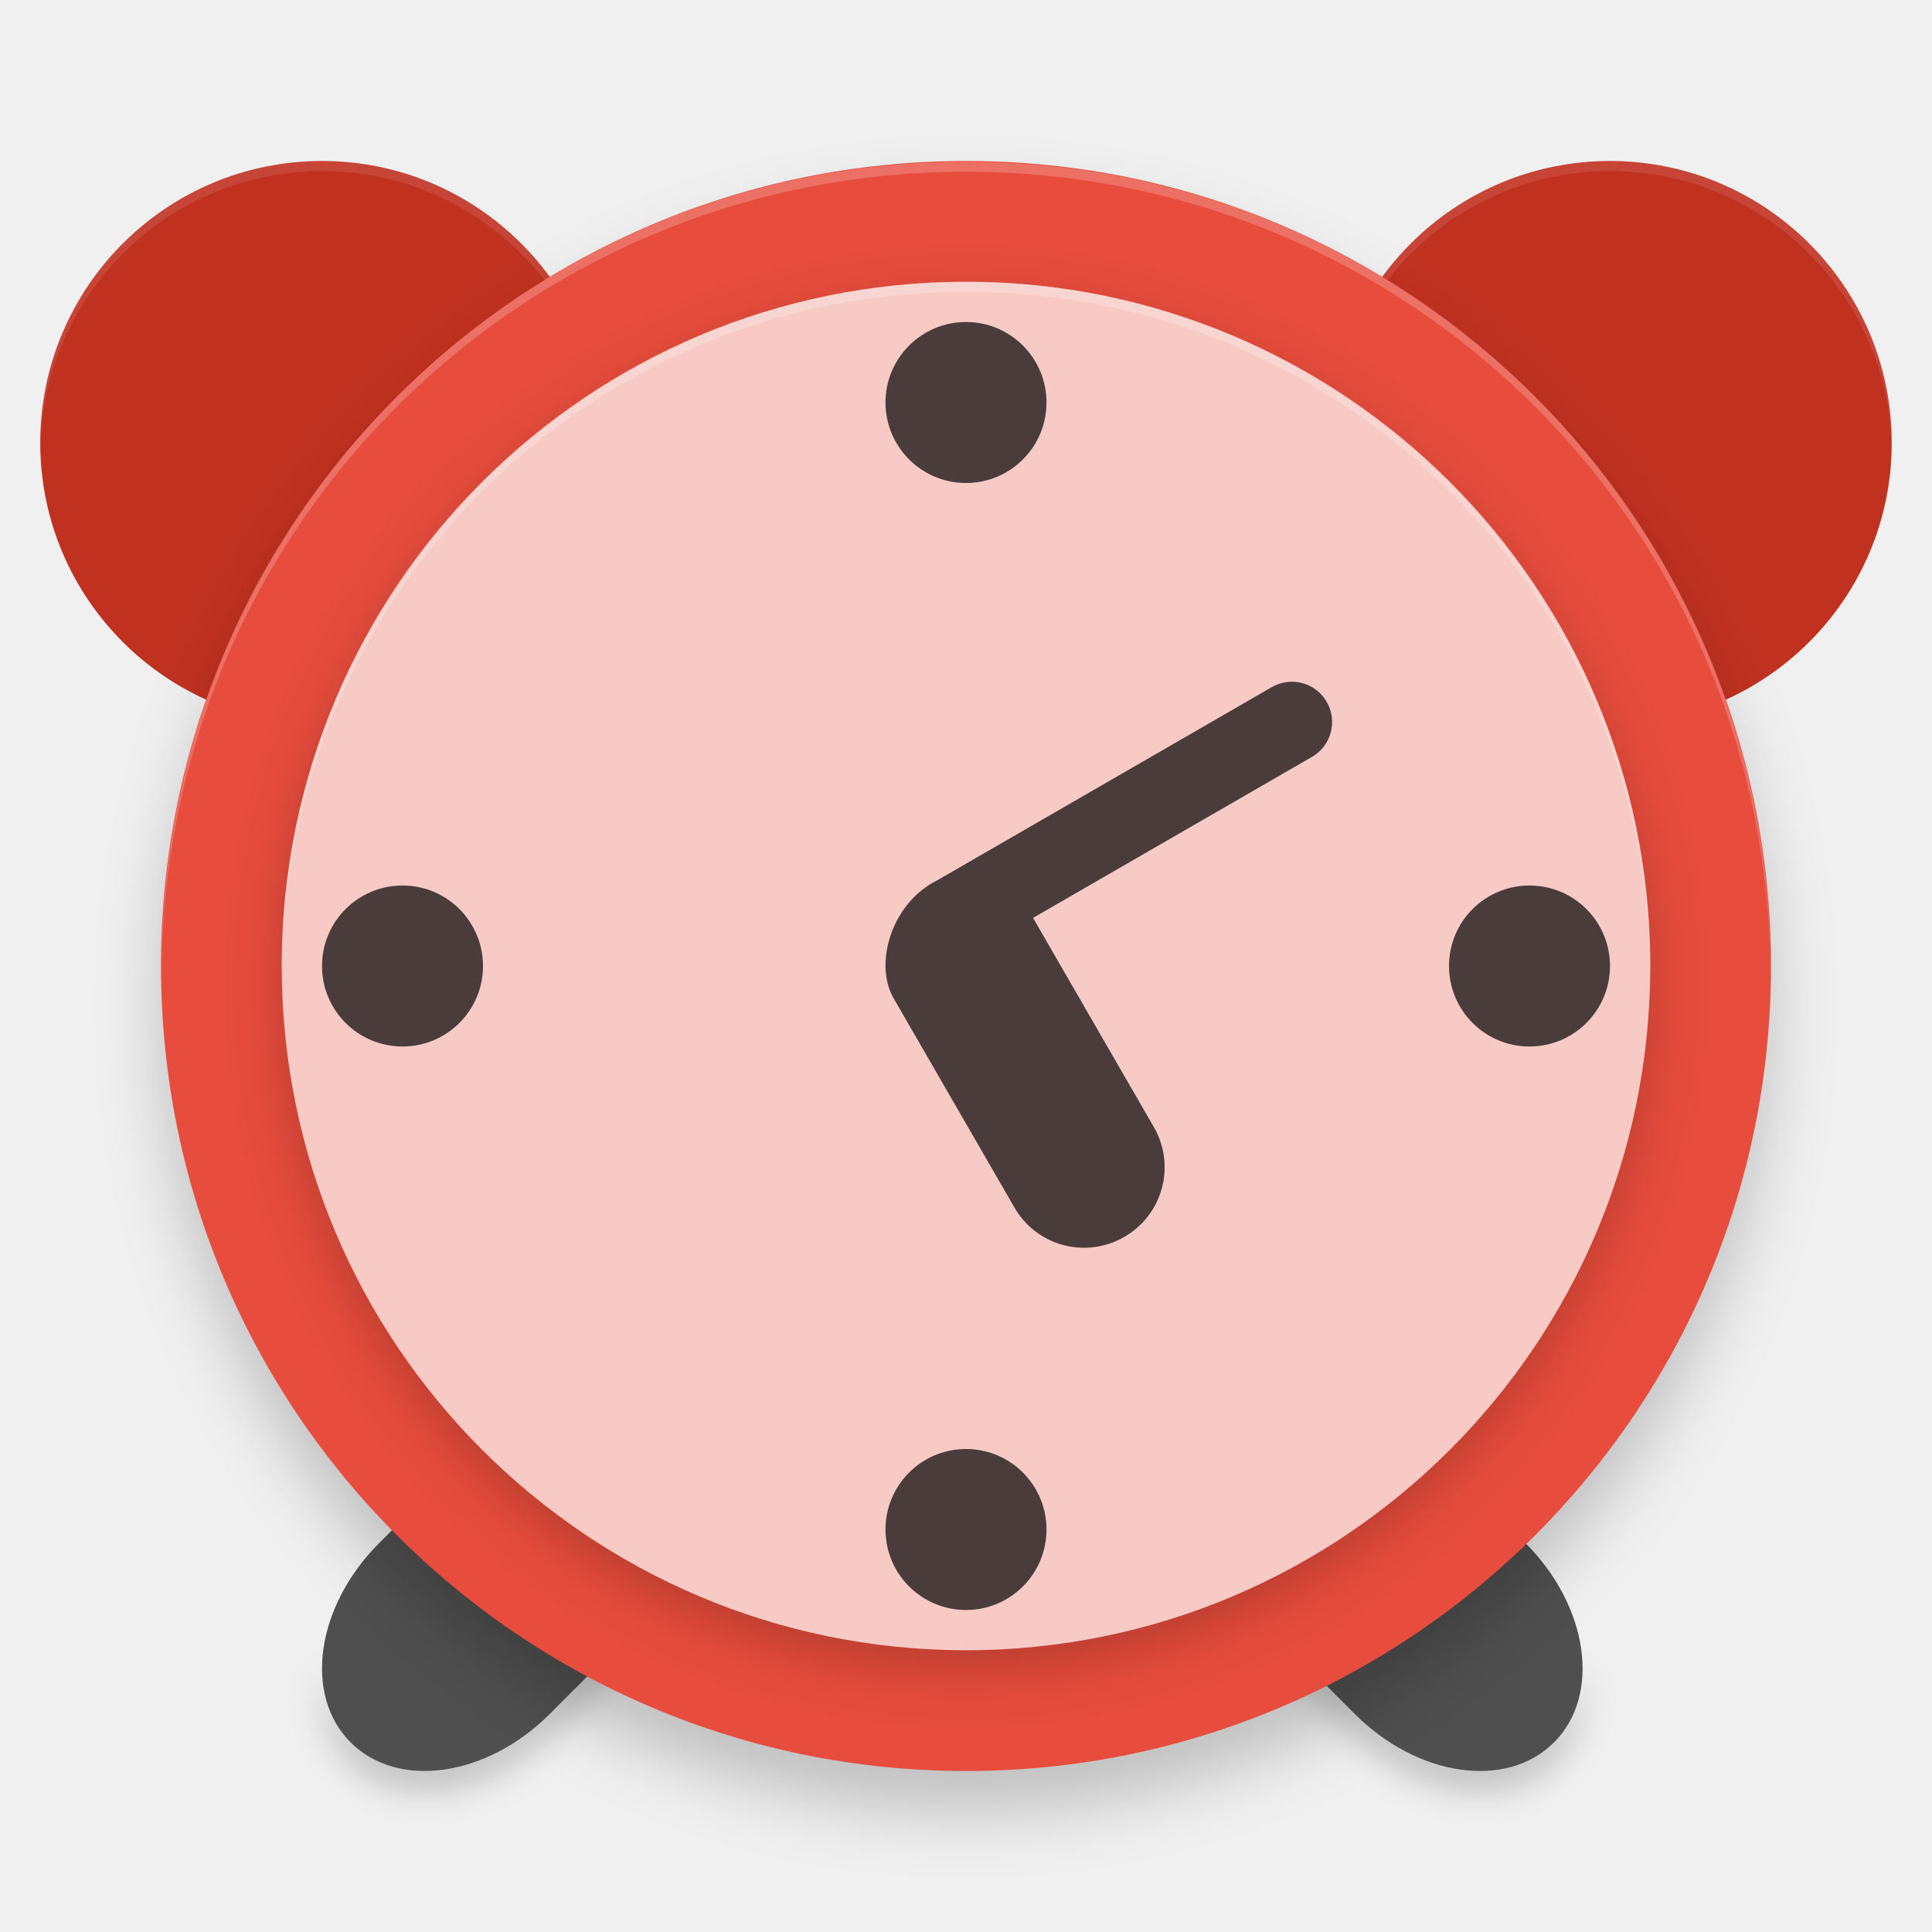
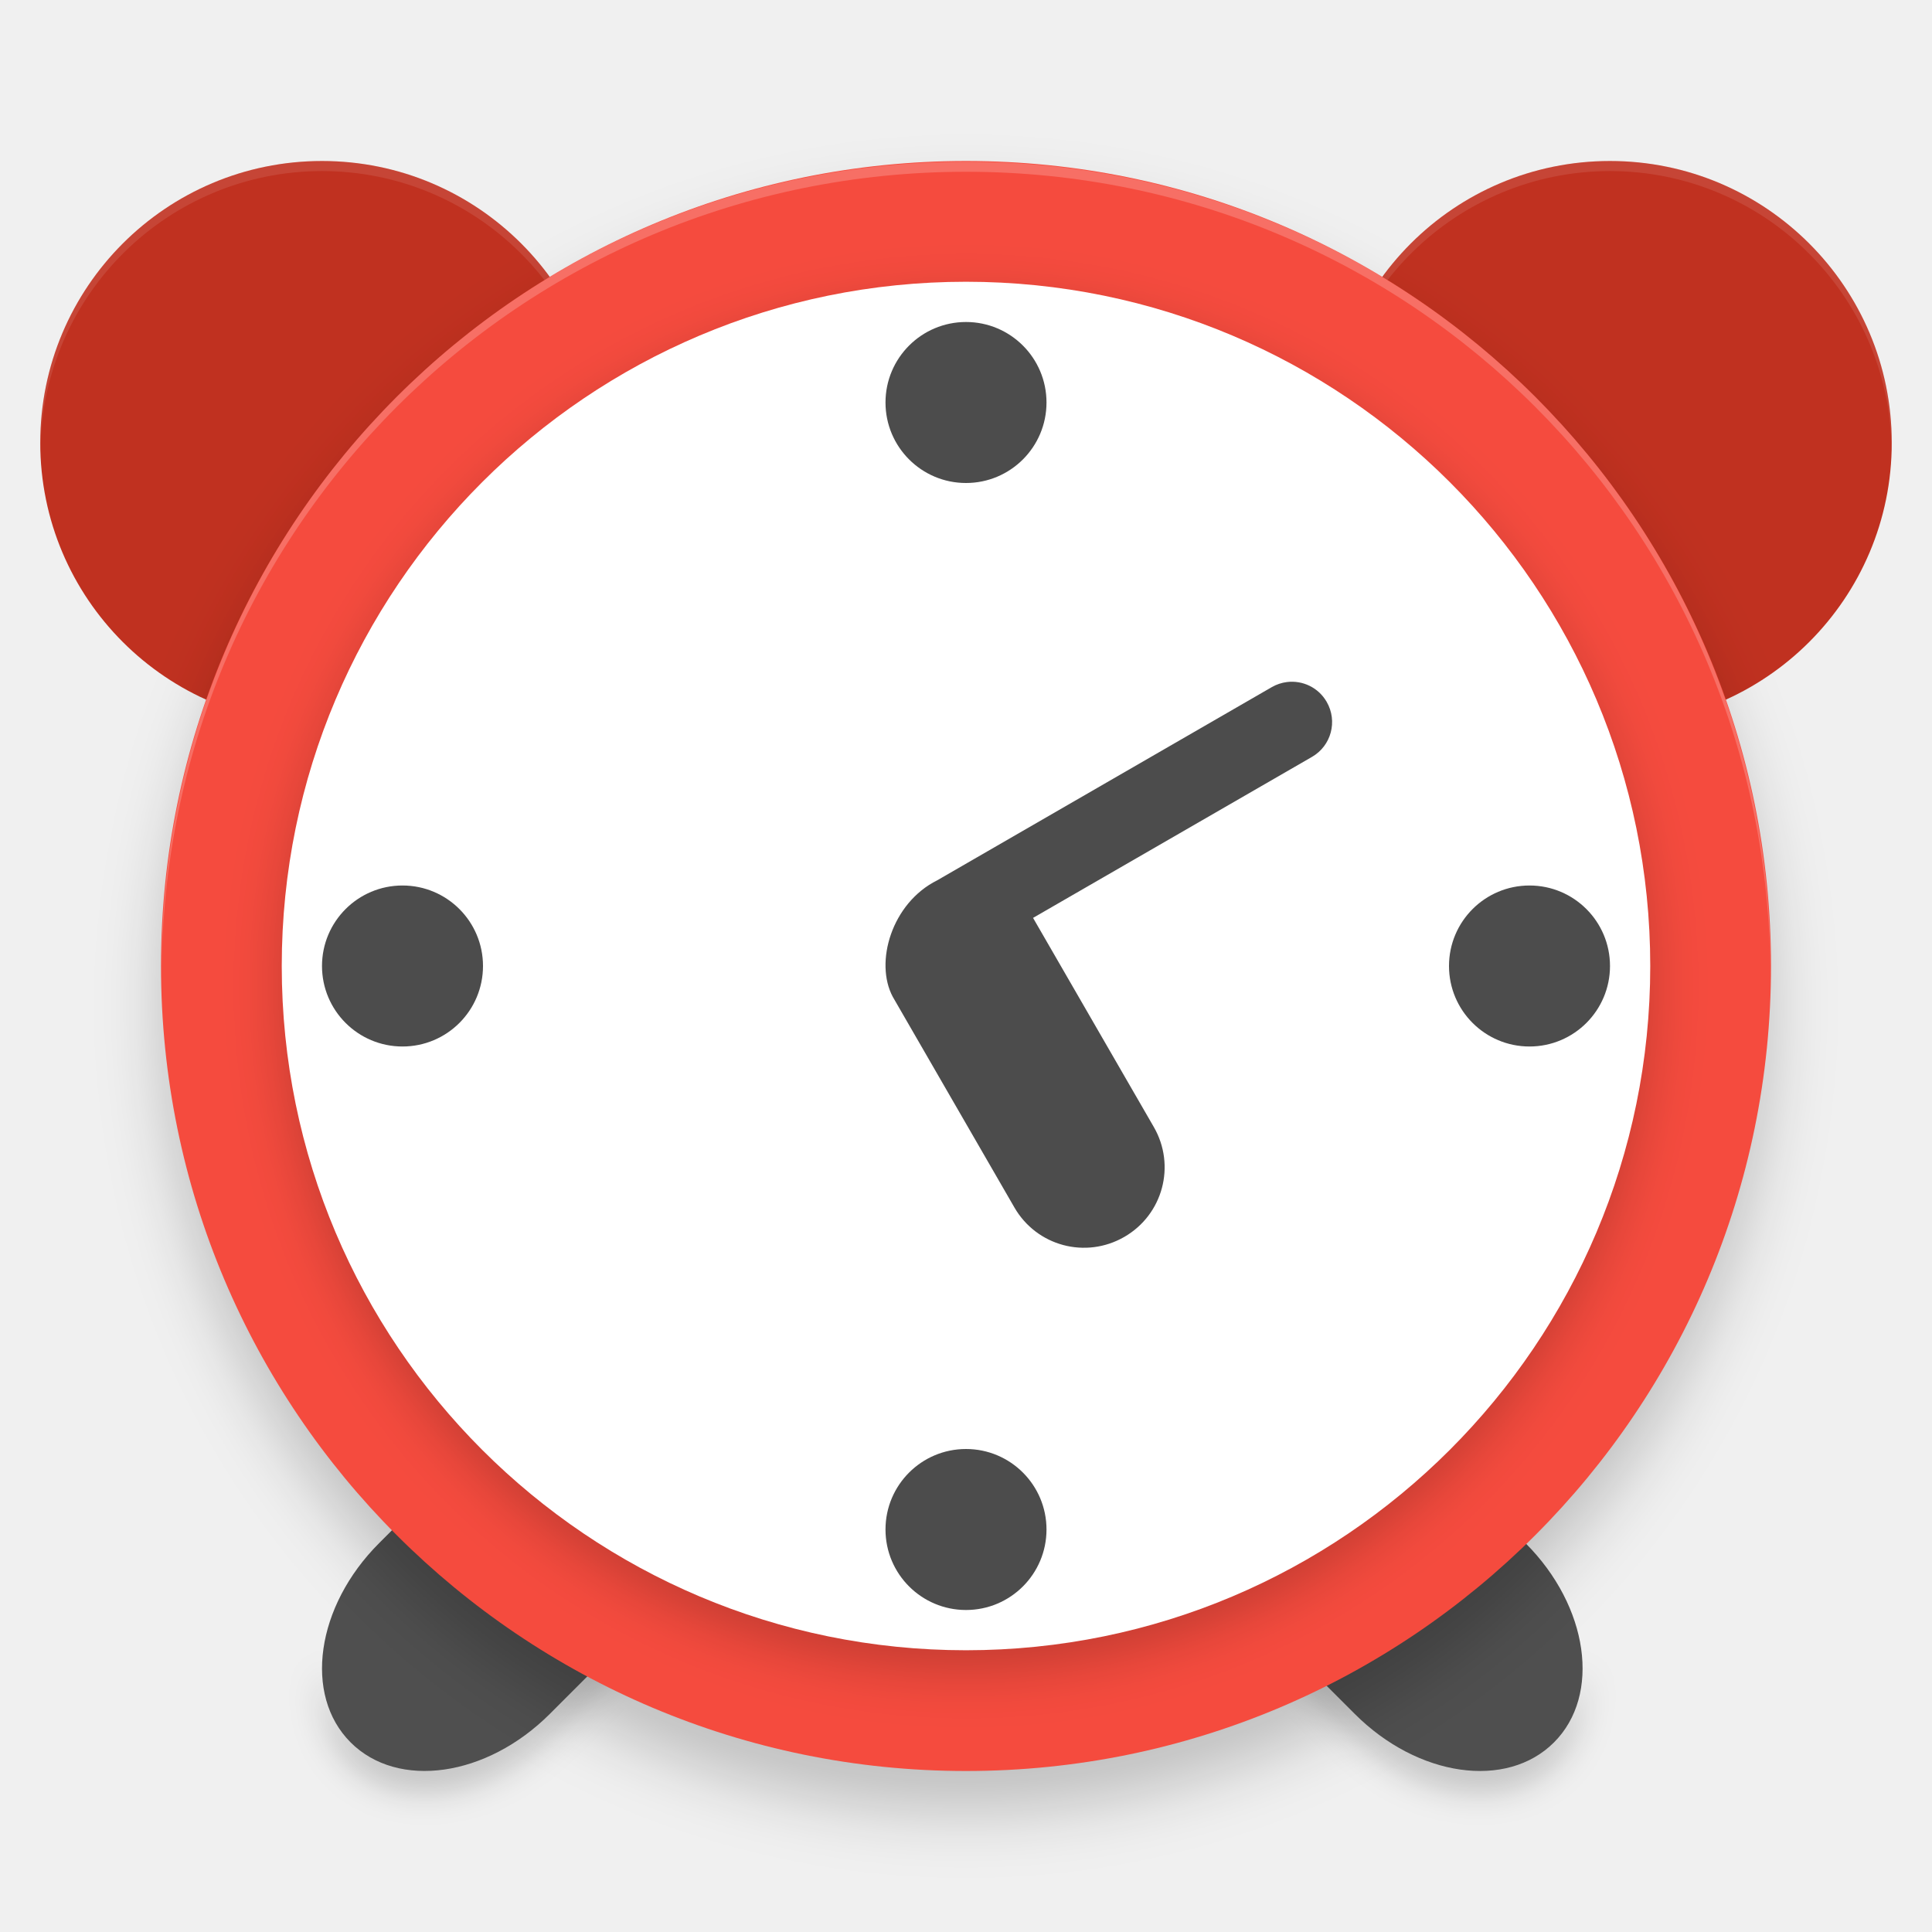
<svg xmlns="http://www.w3.org/2000/svg" width="192" height="192" version="1" id="svg26">
  <defs id="defs30">
    <filter style="color-interpolation-filters:sRGB" id="filter862" x="-0.031" width="1.062" y="-0.105" height="1.211">
      <feGaussianBlur stdDeviation="1.621" id="feGaussianBlur864" />
    </filter>
    <filter style="color-interpolation-filters:sRGB" id="filter884" x="-0.048" width="1.096" y="-0.048" height="1.096">
      <feGaussianBlur stdDeviation="3.2" id="feGaussianBlur886" />
    </filter>
    <filter style="color-interpolation-filters:sRGB" id="filter900" x="-0.048" width="1.096" y="-0.048" height="1.096">
      <feGaussianBlur stdDeviation="2.72" id="feGaussianBlur902" />
    </filter>
  </defs>
  <path id="path6" d="M 32,16 A 28,28 0 0 0 4,44 28,28 0 0 0 32,72 28,28 0 0 0 60,44 28,28 0 0 0 32,16 Z m 128,0 a 28,28 0 0 0 -28,28 28,28 0 0 0 28,28 28,28 0 0 0 28,-28 28,28 0 0 0 -28,-28 z" style="fill:#c03120;stroke-width:4" />
  <path style="opacity:0.1;fill:#ffffff;stroke-width:4" d="M 32 16 A 28 28 0 0 0 4 44 A 28 28 0 0 0 4.02 44.428 A 28 28 0 0 1 32 17 A 28 28 0 0 1 59.977 44.537 A 28 28 0 0 0 60 44 A 28 28 0 0 0 32 16 z M 160 16 A 28 28 0 0 0 132 44 A 28 28 0 0 0 132.02 44.428 A 28 28 0 0 1 160 17 A 28 28 0 0 1 187.977 44.537 A 28 28 0 0 0 188 44 A 28 28 0 0 0 160 16 z " id="path8" />
  <path id="path2" d="m 77.08,141.12 c -0.559,3.506 -2.405,7.178 -5.469,10.242 l -16.969,16.969 c -6.272,6.268 -15.1,7.528 -19.8,2.828 -1.496,-1.496 -2.321,-3.432 -2.64,-5.548 -0.583,3.664 0.239,7.146 2.641,9.547 4.701,4.701 13.529,3.44 19.797,-2.828 l 16.969,-16.969 c 4.272,-4.272 6.151,-9.709 5.469,-14.242 z m 35.125,0 c -0.682,4.534 1.197,9.97 5.469,14.242 l 16.969,16.969 c 6.268,6.268 15.096,7.529 19.797,2.828 2.401,-2.401 3.224,-5.883 2.641,-9.547 -0.319,2.116 -1.145,4.051 -2.641,5.547 -4.701,4.701 -13.529,3.44 -19.797,-2.828 l -16.968,-16.968 c -3.064,-3.064 -4.908,-6.736 -5.468,-10.244 z" style="opacity:0.2;stroke-width:4;filter:url(#filter862)" />
  <path style="fill:#4f4f4f;stroke-width:4" id="path4" d="m 67.756,130.736 c -4.286,-0.227 -9.2,1.739 -13.117,5.656 l -16.968,16.968 c -6.268,6.268 -7.529,15.096 -2.828,19.796 4.701,4.7 13.528,3.44 19.796,-2.828 l 16.969,-16.969 c 6.268,-6.268 7.529,-15.096 2.828,-19.797 -1.763,-1.763 -4.108,-2.692 -6.68,-2.828 z m 53.756,0 c -2.571,0.136 -4.909,1.065 -6.672,2.828 -4.701,4.701 -3.44,13.529 2.828,19.797 l 16.969,16.969 c 6.268,6.268 15.096,7.529 19.797,2.828 4.701,-4.701 3.44,-13.529 -2.828,-19.797 l -16.969,-16.969 c -3.917,-3.917 -8.84,-5.884 -13.125,-5.656 z" />
  <rect width="160" height="160" x="-180" y="-176" rx="80" ry="80" transform="matrix(0,-1,-1,0,0,0)" id="rect866" style="opacity:0.2;fill:#000000;stroke-width:4;filter:url(#filter884)" />
-   <rect style="fill:#e74c3c;stroke-width:4" id="rect12" transform="matrix(0,-1,-1,0,0,0)" ry="80" rx="80" y="-176" x="-176" height="160" width="160" />
+   <rect style="fill:#f54b3e;stroke-width:4;fill-opacity:1" id="rect12" transform="matrix(0,-1,-1,0,0,0)" ry="80" rx="80" y="-176" x="-176" height="160" width="160" />
  <path style="opacity:0.2;fill:#ffffff;stroke-width:4" d="M 96 16.07 C 51.72 16.07 16.07 51.72 16.07 96 C 16.07 96.335 16.072 96.667 16.07 97 C 16.07 52.72 51.72 17.07 96 17.07 C 140.28 17.07 175.93 52.724 175.93 97 C 175.928 96.668 175.93 96.336 175.93 96 C 175.93 51.724 140.28 16.07 96 16.07 z " id="path14" />
  <rect id="rect16" transform="matrix(0,-1,-1,0,0,0)" ry="68" rx="68" y="-164" x="-166" height="136" width="136" style="opacity:0.2;stroke-width:4;filter:url(#filter900)" />
-   <rect id="rect18" transform="matrix(0,-1,-1,0,0,0)" ry="68" rx="68" y="-164" x="-164" height="136" width="136" style="fill:#f8cac5;stroke-width:4" />
+   <rect id="rect18" transform="matrix(0,-1,-1,0,0,0)" ry="68" rx="68" y="-164" x="-164" height="136" width="136" style="fill:#ffffff;stroke-width:4;fill-opacity:1" />
  <path id="path20" d="m 96,32 c -4.418,0 -8,3.582 -8,8 0,4.418 3.582,8 8,8 4.418,0 8,-3.582 8,-8 0,-4.418 -3.582,-8 -8,-8 z m 31.891,35.781 c -0.516,0.065 -1.028,0.231 -1.508,0.508 L 93.141,87.484 c -4.535,2.258 -6.252,8.168 -4.414,11.586 L 100.812,120 c 2.214,3.835 7.083,5.138 10.922,2.922 3.838,-2.216 5.144,-7.087 2.93,-10.922 l -12,-20.781 27.719,-16 c 1.919,-1.108 2.568,-3.55 1.461,-5.469 -0.831,-1.439 -2.406,-2.163 -3.953,-1.969 z M 40,88 c -4.418,0 -8,3.582 -8,8 0,4.418 3.582,8 8,8 4.418,0 8,-3.582 8,-8 0,-4.418 -3.582,-8 -8,-8 z m 112,0 c -4.418,0 -8,3.582 -8,8 0,4.418 3.582,8 8,8 4.418,0 8,-3.582 8,-8 0,-4.418 -3.582,-8 -8,-8 z m -56,56 c -4.418,0 -8,3.582 -8,8 0,4.418 3.582,8 8,8 4.418,0 8,-3.582 8,-8 0,-4.418 -3.582,-8 -8,-8 z" style="opacity:0.7;stroke-width:4" />
-   <path style="opacity:0.2;fill:#ffffff;stroke-width:4" d="M 96 28 C 58.328 28 28 58.328 28 96 C 28 96.117 28.009 96.232 28.016 96.348 C 28.365 58.98 58.547 29 96 29 C 133.453 29 163.635 58.98 163.984 96.348 C 163.991 96.232 164 96.117 164 96 C 164 58.328 133.672 28 96 28 z " id="path22" />
</svg>
